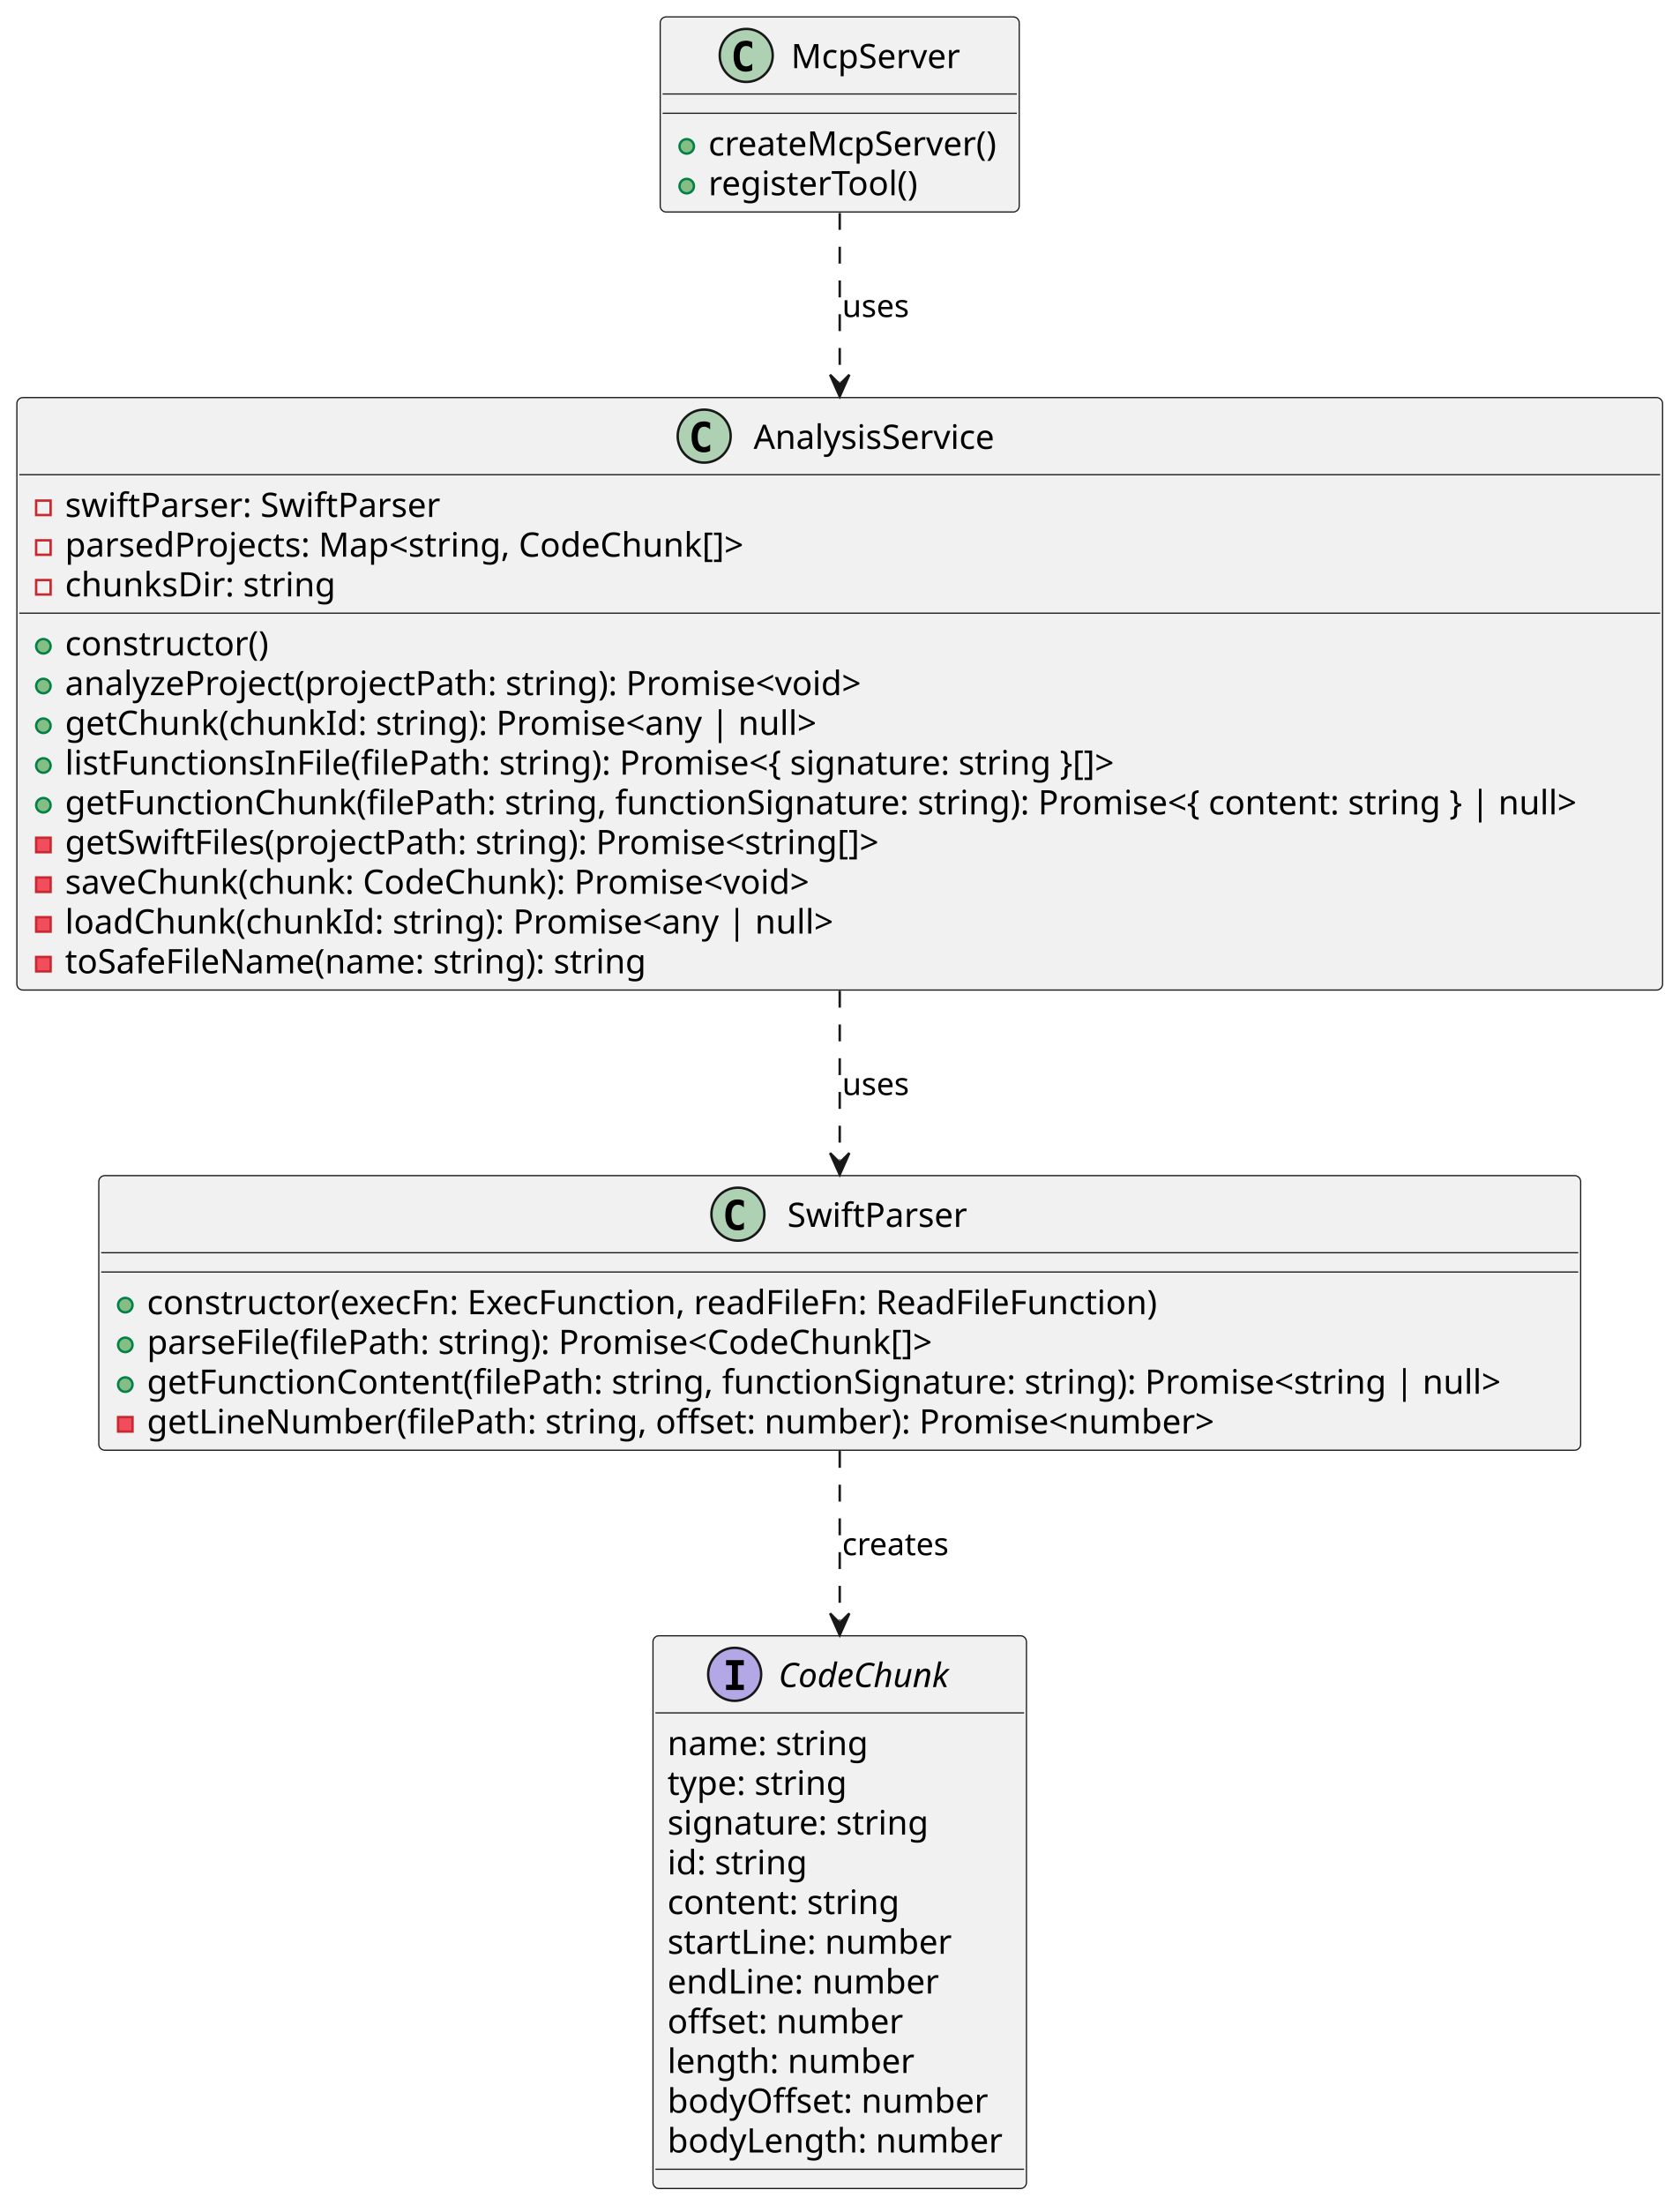
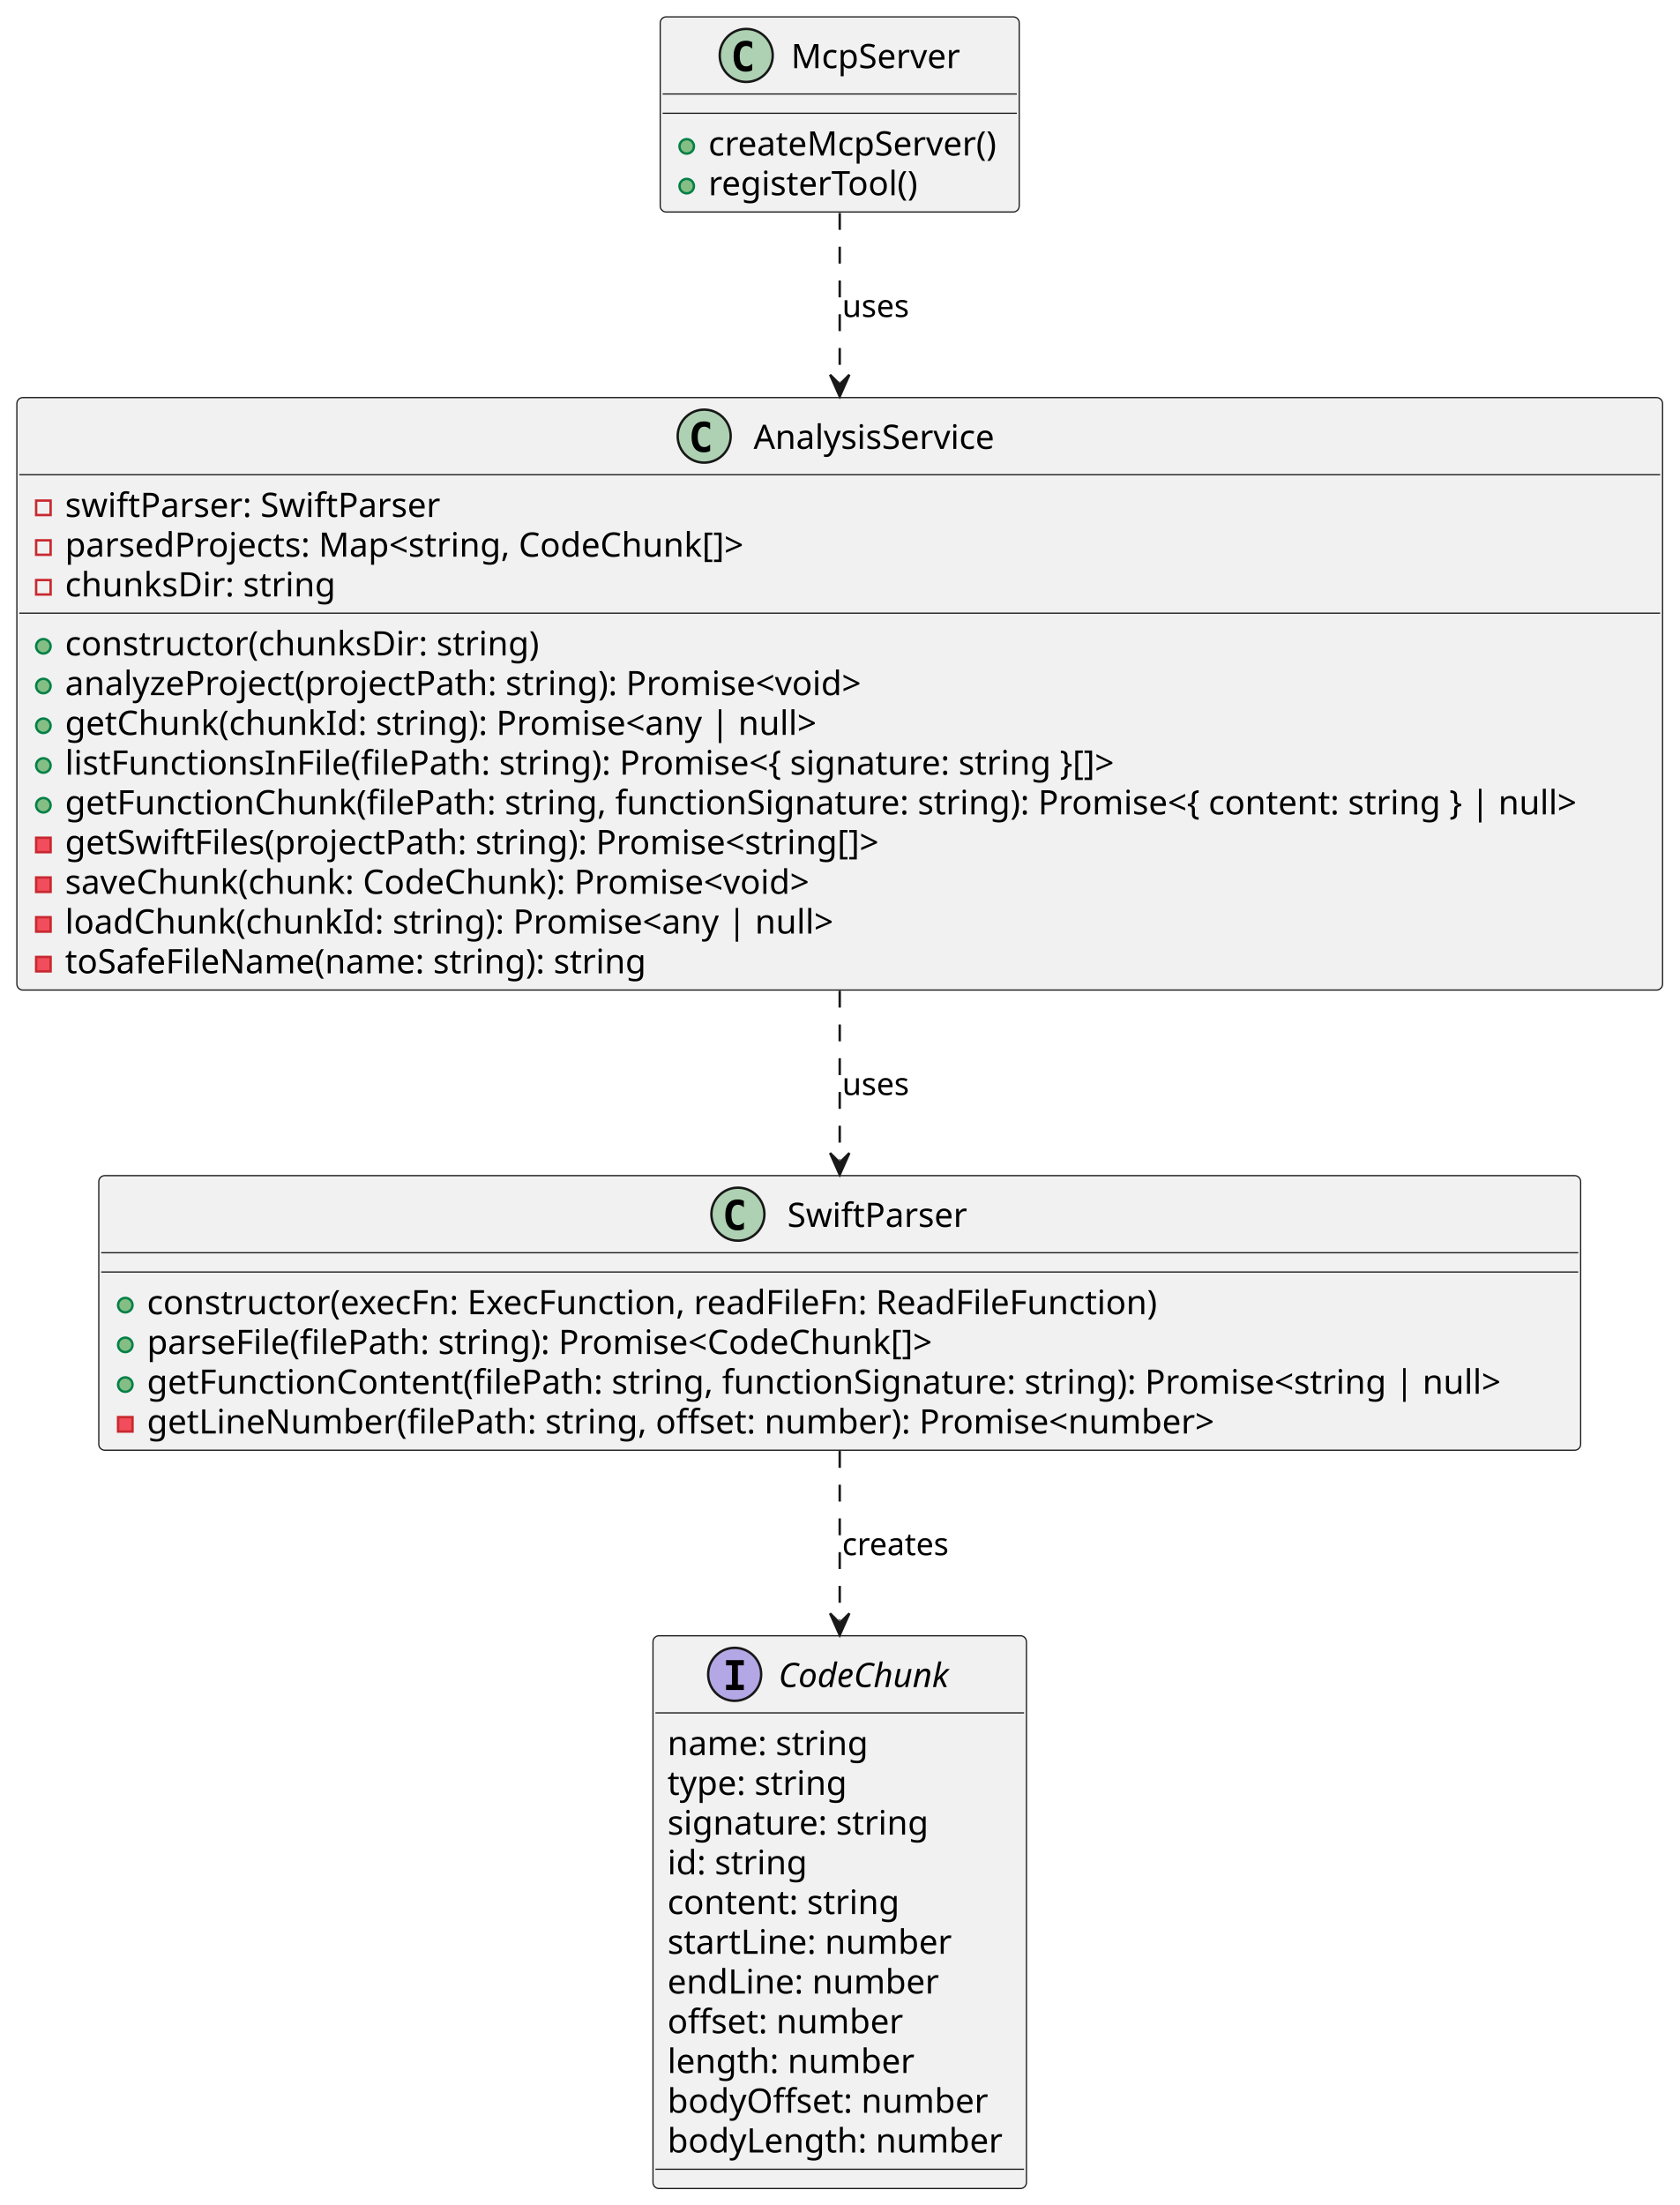
<svg xmlns="http://www.w3.org/2000/svg" contentStyleType="text/css" height="915px" preserveAspectRatio="none" style="width:697px;height:915px;background:#FFFFFF;" version="1.1" viewBox="0 0 697 915" width="697px" zoomAndPan="magnify">
  <defs />
  <g>
    <g id="elem_McpServer">
      <rect codeLine="2" fill="#F1F1F1" height="80.977" id="McpServer" rx="2.5" ry="2.5" style="stroke:#181818;stroke-width:0.5;" width="149" x="274" y="7" />
      <ellipse cx="309.7" cy="23" fill="#ADD1B2" rx="11" ry="11" style="stroke:#181818;stroke-width:1.0;" />
      <path d="M312.173,29.143 Q311.592,29.442 310.953,29.591 Q310.314,29.741 309.608,29.741 Q307.101,29.741 305.781,28.089 Q304.462,26.437 304.462,23.316 Q304.462,20.186 305.781,18.535 Q307.101,16.883 309.608,16.883 Q310.314,16.883 310.961,17.032 Q311.609,17.182 312.173,17.48 L312.173,20.203 Q311.542,19.622 310.949,19.352 Q310.355,19.082 309.724,19.082 Q308.38,19.082 307.695,20.149 Q307.01,21.216 307.01,23.316 Q307.01,25.408 307.695,26.474 Q308.38,27.541 309.724,27.541 Q310.355,27.541 310.949,27.271 Q311.542,27.002 312.173,26.42 Z " fill="#000000" />
      <text fill="#000000" font-family="sans-serif" font-size="14" lengthAdjust="spacing" textLength="71" x="328.3" y="28.291">McpServer</text>
      <line style="stroke:#181818;stroke-width:0.5;" x1="275" x2="422" y1="39" y2="39" />
      <line style="stroke:#181818;stroke-width:0.5;" x1="275" x2="422" y1="47" y2="47" />
      <ellipse cx="285" cy="60.744" fill="#84BE84" rx="3" ry="3" style="stroke:#038048;stroke-width:1.0;" />
      <text fill="#000000" font-family="sans-serif" font-size="14" lengthAdjust="spacing" textLength="123" x="294" y="64.535">createMcpServer()</text>
      <ellipse cx="285" cy="77.232" fill="#84BE84" rx="3" ry="3" style="stroke:#038048;stroke-width:1.0;" />
      <text fill="#000000" font-family="sans-serif" font-size="14" lengthAdjust="spacing" textLength="94" x="294" y="81.023">registerTool()</text>
    </g>
    <g id="elem_AnalysisService">
      <rect codeLine="7" fill="#F1F1F1" height="245.859" id="AnalysisService" rx="2.5" ry="2.5" style="stroke:#181818;stroke-width:0.5;" width="683" x="7" y="164.98" />
      <ellipse cx="292.25" cy="180.98" fill="#ADD1B2" rx="11" ry="11" style="stroke:#181818;stroke-width:1.0;" />
      <path d="M294.723,187.123 Q294.142,187.422 293.503,187.571 Q292.864,187.721 292.158,187.721 Q289.651,187.721 288.332,186.069 Q287.012,184.417 287.012,181.296 Q287.012,178.167 288.332,176.515 Q289.651,174.863 292.158,174.863 Q292.864,174.863 293.511,175.012 Q294.159,175.162 294.723,175.46 L294.723,178.183 Q294.092,177.602 293.499,177.332 Q292.905,177.062 292.274,177.062 Q290.93,177.062 290.245,178.129 Q289.56,179.196 289.56,181.296 Q289.56,183.388 290.245,184.454 Q290.93,185.521 292.274,185.521 Q292.905,185.521 293.499,185.251 Q294.092,184.982 294.723,184.4 Z " fill="#000000" />
      <text fill="#000000" font-family="sans-serif" font-size="14" lengthAdjust="spacing" textLength="104" x="312.75" y="186.271">AnalysisService</text>
      <line style="stroke:#181818;stroke-width:0.5;" x1="8" x2="689" y1="196.98" y2="196.98" />
      <rect fill="none" height="6" style="stroke:#C82930;stroke-width:1.0;" width="6" x="15" y="207.724" />
      <text fill="#000000" font-family="sans-serif" font-size="14" lengthAdjust="spacing" textLength="159" x="27" y="214.515">swiftParser: SwiftParser</text>
      <rect fill="none" height="6" style="stroke:#C82930;stroke-width:1.0;" width="6" x="15" y="224.212" />
      <text fill="#000000" font-family="sans-serif" font-size="14" lengthAdjust="spacing" textLength="299" x="27" y="231.003">parsedProjects: Map&lt;string, CodeChunk[]&gt;</text>
      <rect fill="none" height="6" style="stroke:#C82930;stroke-width:1.0;" width="6" x="15" y="240.701" />
      <text fill="#000000" font-family="sans-serif" font-size="14" lengthAdjust="spacing" textLength="117" x="27" y="247.492">chunksDir: string</text>
      <line style="stroke:#181818;stroke-width:0.5;" x1="8" x2="689" y1="254.445" y2="254.445" />
      <ellipse cx="18" cy="268.189" fill="#84BE84" rx="3" ry="3" style="stroke:#038048;stroke-width:1.0;" />
-       <text fill="#000000" font-family="sans-serif" font-size="14" lengthAdjust="spacing" textLength="89" x="27" y="271.98">constructor()</text>
+       <text fill="#000000" font-family="sans-serif" font-size="14" lengthAdjust="spacing" textLength="206" x="27" y="271.98">constructor(chunksDir: string)</text>
      <ellipse cx="18" cy="284.677" fill="#84BE84" rx="3" ry="3" style="stroke:#038048;stroke-width:1.0;" />
      <text fill="#000000" font-family="sans-serif" font-size="14" lengthAdjust="spacing" textLength="349" x="27" y="288.468">analyzeProject(projectPath: string): Promise&lt;void&gt;</text>
      <ellipse cx="18" cy="301.166" fill="#84BE84" rx="3" ry="3" style="stroke:#038048;stroke-width:1.0;" />
      <text fill="#000000" font-family="sans-serif" font-size="14" lengthAdjust="spacing" textLength="328" x="27" y="304.957">getChunk(chunkId: string): Promise&lt;any | null&gt;</text>
      <ellipse cx="18" cy="317.654" fill="#84BE84" rx="3" ry="3" style="stroke:#038048;stroke-width:1.0;" />
      <text fill="#000000" font-family="sans-serif" font-size="14" lengthAdjust="spacing" textLength="459" x="27" y="321.445">listFunctionsInFile(filePath: string): Promise&lt;{ signature: string }[]&gt;</text>
      <ellipse cx="18" cy="334.142" fill="#84BE84" rx="3" ry="3" style="stroke:#038048;stroke-width:1.0;" />
      <text fill="#000000" font-family="sans-serif" font-size="14" lengthAdjust="spacing" textLength="657" x="27" y="337.933">getFunctionChunk(filePath: string, functionSignature: string): Promise&lt;{ content: string } | null&gt;</text>
      <rect fill="#F24D5C" height="6" style="stroke:#C82930;stroke-width:1.0;" width="6" x="15" y="347.63" />
      <text fill="#000000" font-family="sans-serif" font-size="14" lengthAdjust="spacing" textLength="357" x="27" y="354.421">getSwiftFiles(projectPath: string): Promise&lt;string[]&gt;</text>
      <rect fill="#F24D5C" height="6" style="stroke:#C82930;stroke-width:1.0;" width="6" x="15" y="364.119" />
      <text fill="#000000" font-family="sans-serif" font-size="14" lengthAdjust="spacing" textLength="330" x="27" y="370.91">saveChunk(chunk: CodeChunk): Promise&lt;void&gt;</text>
      <rect fill="#F24D5C" height="6" style="stroke:#C82930;stroke-width:1.0;" width="6" x="15" y="380.607" />
      <text fill="#000000" font-family="sans-serif" font-size="14" lengthAdjust="spacing" textLength="336" x="27" y="387.398">loadChunk(chunkId: string): Promise&lt;any | null&gt;</text>
      <rect fill="#F24D5C" height="6" style="stroke:#C82930;stroke-width:1.0;" width="6" x="15" y="397.095" />
      <text fill="#000000" font-family="sans-serif" font-size="14" lengthAdjust="spacing" textLength="250" x="27" y="403.886">toSafeFileName(name: string): string</text>
    </g>
    <g id="elem_SwiftParser">
      <rect codeLine="22" fill="#F1F1F1" height="113.953" id="SwiftParser" rx="2.5" ry="2.5" style="stroke:#181818;stroke-width:0.5;" width="615" x="41" y="487.84" />
      <ellipse cx="306.25" cy="503.84" fill="#ADD1B2" rx="11" ry="11" style="stroke:#181818;stroke-width:1.0;" />
      <path d="M308.723,509.983 Q308.142,510.282 307.503,510.431 Q306.864,510.581 306.158,510.581 Q303.651,510.581 302.332,508.929 Q301.012,507.277 301.012,504.156 Q301.012,501.026 302.332,499.375 Q303.651,497.723 306.158,497.723 Q306.864,497.723 307.511,497.872 Q308.159,498.022 308.723,498.32 L308.723,501.043 Q308.092,500.462 307.499,500.192 Q306.905,499.923 306.274,499.923 Q304.93,499.923 304.245,500.989 Q303.56,502.056 303.56,504.156 Q303.56,506.248 304.245,507.314 Q304.93,508.381 306.274,508.381 Q306.905,508.381 307.499,508.111 Q308.092,507.841 308.723,507.26 Z " fill="#000000" />
      <text fill="#000000" font-family="sans-serif" font-size="14" lengthAdjust="spacing" textLength="76" x="326.75" y="509.131">SwiftParser</text>
      <line style="stroke:#181818;stroke-width:0.5;" x1="42" x2="655" y1="519.84" y2="519.84" />
      <line style="stroke:#181818;stroke-width:0.5;" x1="42" x2="655" y1="527.84" y2="527.84" />
      <ellipse cx="52" cy="541.584" fill="#84BE84" rx="3" ry="3" style="stroke:#038048;stroke-width:1.0;" />
      <text fill="#000000" font-family="sans-serif" font-size="14" lengthAdjust="spacing" textLength="444" x="61" y="545.375">constructor(execFn: ExecFunction, readFileFn: ReadFileFunction)</text>
      <ellipse cx="52" cy="558.072" fill="#84BE84" rx="3" ry="3" style="stroke:#038048;stroke-width:1.0;" />
      <text fill="#000000" font-family="sans-serif" font-size="14" lengthAdjust="spacing" textLength="347" x="61" y="561.863">parseFile(filePath: string): Promise&lt;CodeChunk[]&gt;</text>
      <ellipse cx="52" cy="574.561" fill="#84BE84" rx="3" ry="3" style="stroke:#038048;stroke-width:1.0;" />
      <text fill="#000000" font-family="sans-serif" font-size="14" lengthAdjust="spacing" textLength="589" x="61" y="578.352">getFunctionContent(filePath: string, functionSignature: string): Promise&lt;string | null&gt;</text>
      <rect fill="#F24D5C" height="6" style="stroke:#C82930;stroke-width:1.0;" width="6" x="49" y="588.049" />
      <text fill="#000000" font-family="sans-serif" font-size="14" lengthAdjust="spacing" textLength="462" x="61" y="594.84">getLineNumber(filePath: string, offset: number): Promise&lt;number&gt;</text>
    </g>
    <g id="elem_CodeChunk">
      <rect codeLine="29" fill="#F1F1F1" height="229.371" id="CodeChunk" rx="2.5" ry="2.5" style="stroke:#181818;stroke-width:0.5;" width="155" x="271" y="678.79" />
      <ellipse cx="304.9" cy="694.79" fill="#B4A7E5" rx="11" ry="11" style="stroke:#181818;stroke-width:1.0;" />
      <path d="M301.328,691.055 L301.328,688.897 L308.707,688.897 L308.707,691.055 L306.242,691.055 L306.242,699.132 L308.707,699.132 L308.707,701.29 L301.328,701.29 L301.328,699.132 L303.793,699.132 L303.793,691.055 Z " fill="#000000" />
      <text fill="#000000" font-family="sans-serif" font-size="14" font-style="italic" lengthAdjust="spacing" textLength="81" x="323.1" y="700.081">CodeChunk</text>
      <line style="stroke:#181818;stroke-width:0.5;" x1="272" x2="425" y1="710.79" y2="710.79" />
      <text fill="#000000" font-family="sans-serif" font-size="14" lengthAdjust="spacing" textLength="86" x="277" y="728.325">name: string</text>
      <text fill="#000000" font-family="sans-serif" font-size="14" lengthAdjust="spacing" textLength="77" x="277" y="744.813">type: string</text>
      <text fill="#000000" font-family="sans-serif" font-size="14" lengthAdjust="spacing" textLength="113" x="277" y="761.302">signature: string</text>
      <text fill="#000000" font-family="sans-serif" font-size="14" lengthAdjust="spacing" textLength="61" x="277" y="777.79">id: string</text>
      <text fill="#000000" font-family="sans-serif" font-size="14" lengthAdjust="spacing" textLength="100" x="277" y="794.278">content: string</text>
      <text fill="#000000" font-family="sans-serif" font-size="14" lengthAdjust="spacing" textLength="121" x="277" y="810.767">startLine: number</text>
      <text fill="#000000" font-family="sans-serif" font-size="14" lengthAdjust="spacing" textLength="116" x="277" y="827.255">endLine: number</text>
      <text fill="#000000" font-family="sans-serif" font-size="14" lengthAdjust="spacing" textLength="101" x="277" y="843.743">offset: number</text>
      <text fill="#000000" font-family="sans-serif" font-size="14" lengthAdjust="spacing" textLength="106" x="277" y="860.231">length: number</text>
      <text fill="#000000" font-family="sans-serif" font-size="14" lengthAdjust="spacing" textLength="137" x="277" y="876.72">bodyOffset: number</text>
      <text fill="#000000" font-family="sans-serif" font-size="14" lengthAdjust="spacing" textLength="143" x="277" y="893.208">bodyLength: number</text>
      <line style="stroke:#181818;stroke-width:0.5;" x1="272" x2="425" y1="900.161" y2="900.161" />
    </g>
    <g id="link_McpServer_AnalysisService">
      <path codeLine="43" d="M348.5,88.39 C348.5,109.6 348.5,130.94 348.5,158.51 " fill="none" id="McpServer-to-AnalysisService" style="stroke:#181818;stroke-width:1.0;stroke-dasharray:7.0,7.0;" />
      <polygon fill="#181818" points="348.5,164.51,352.5,155.51,348.5,159.51,344.5,155.51,348.5,164.51" style="stroke:#181818;stroke-width:1.0;" />
      <text fill="#000000" font-family="sans-serif" font-size="13" lengthAdjust="spacing" textLength="29" x="349.5" y="131.548">uses</text>
    </g>
    <g id="link_AnalysisService_SwiftParser">
      <path codeLine="44" d="M348.5,411.13 C348.5,437.84 348.5,458.85 348.5,481.47 " fill="none" id="AnalysisService-to-SwiftParser" style="stroke:#181818;stroke-width:1.0;stroke-dasharray:7.0,7.0;" />
      <polygon fill="#181818" points="348.5,487.47,352.5,478.47,348.5,482.47,344.5,478.47,348.5,487.47" style="stroke:#181818;stroke-width:1.0;" />
      <text fill="#000000" font-family="sans-serif" font-size="13" lengthAdjust="spacing" textLength="29" x="349.5" y="454.408">uses</text>
    </g>
    <g id="link_SwiftParser_CodeChunk">
      <path codeLine="45" d="M348.5,602.09 C348.5,624.84 348.5,645.97 348.5,672.51 " fill="none" id="SwiftParser-to-CodeChunk" style="stroke:#181818;stroke-width:1.0;stroke-dasharray:7.0,7.0;" />
      <polygon fill="#181818" points="348.5,678.51,352.5,669.51,348.5,673.51,344.5,669.51,348.5,678.51" style="stroke:#181818;stroke-width:1.0;" />
      <text fill="#000000" font-family="sans-serif" font-size="13" lengthAdjust="spacing" textLength="45" x="349.5" y="645.358">creates</text>
    </g>
  </g>
</svg>
